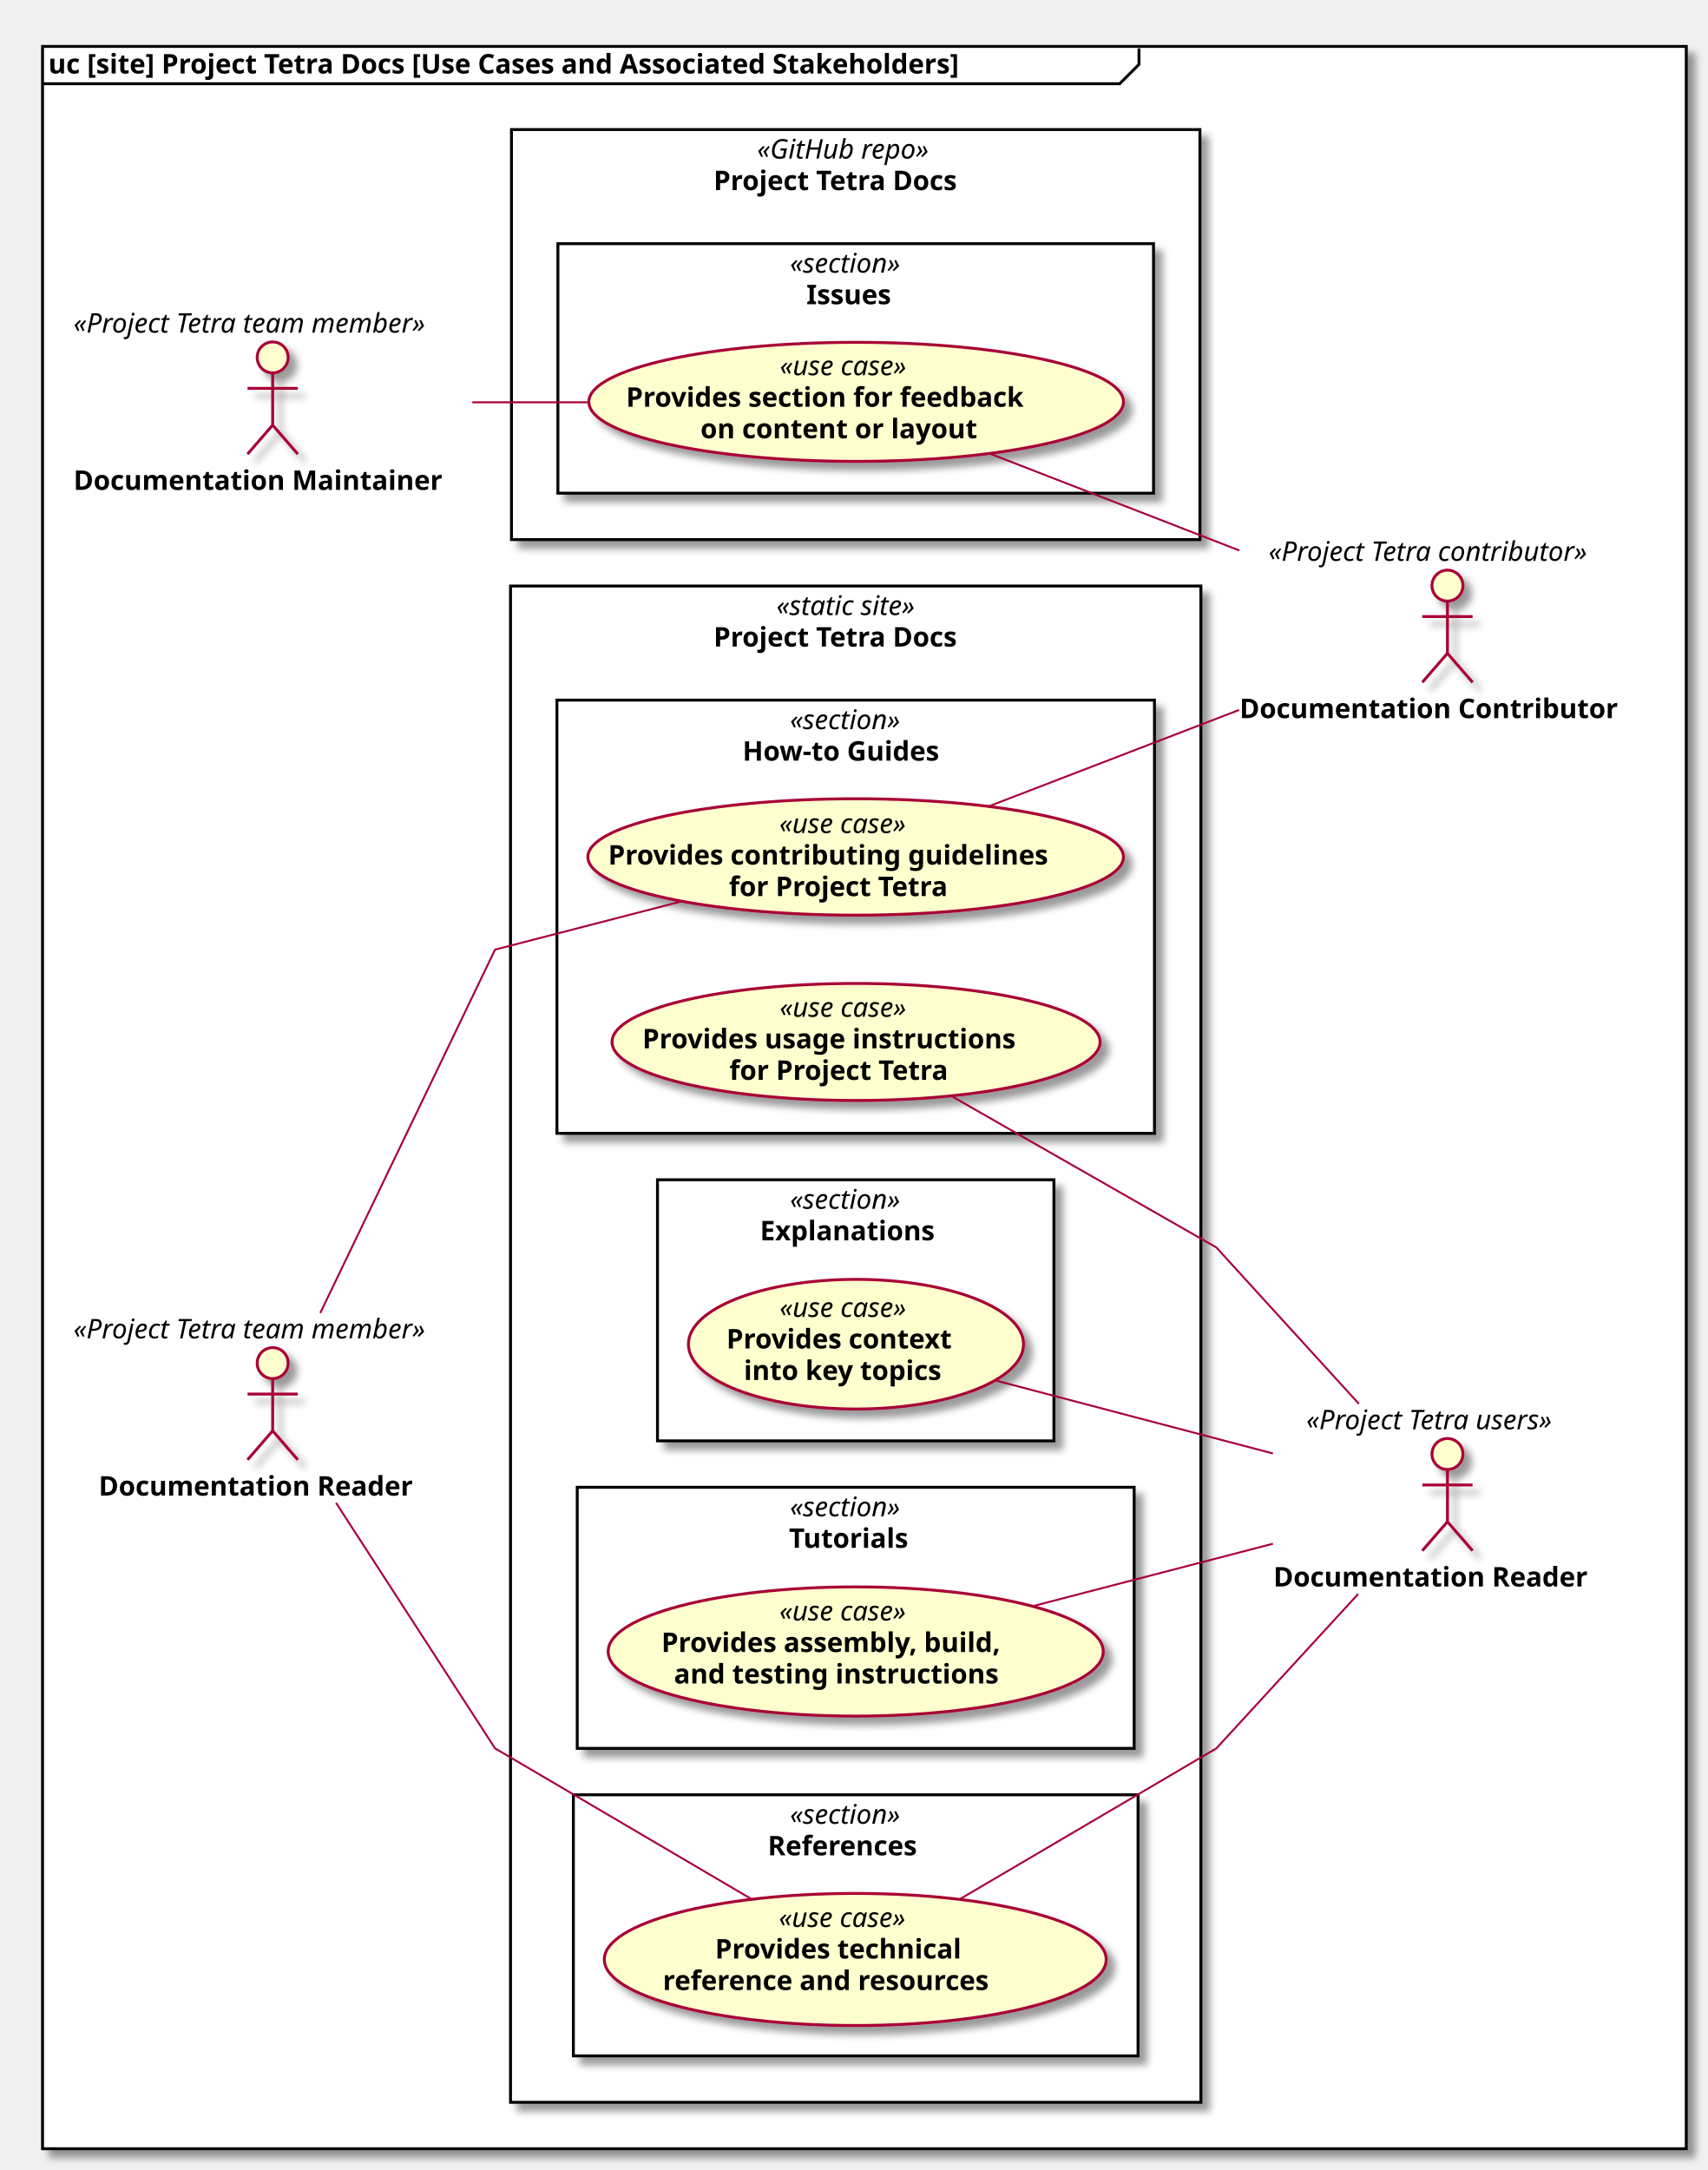
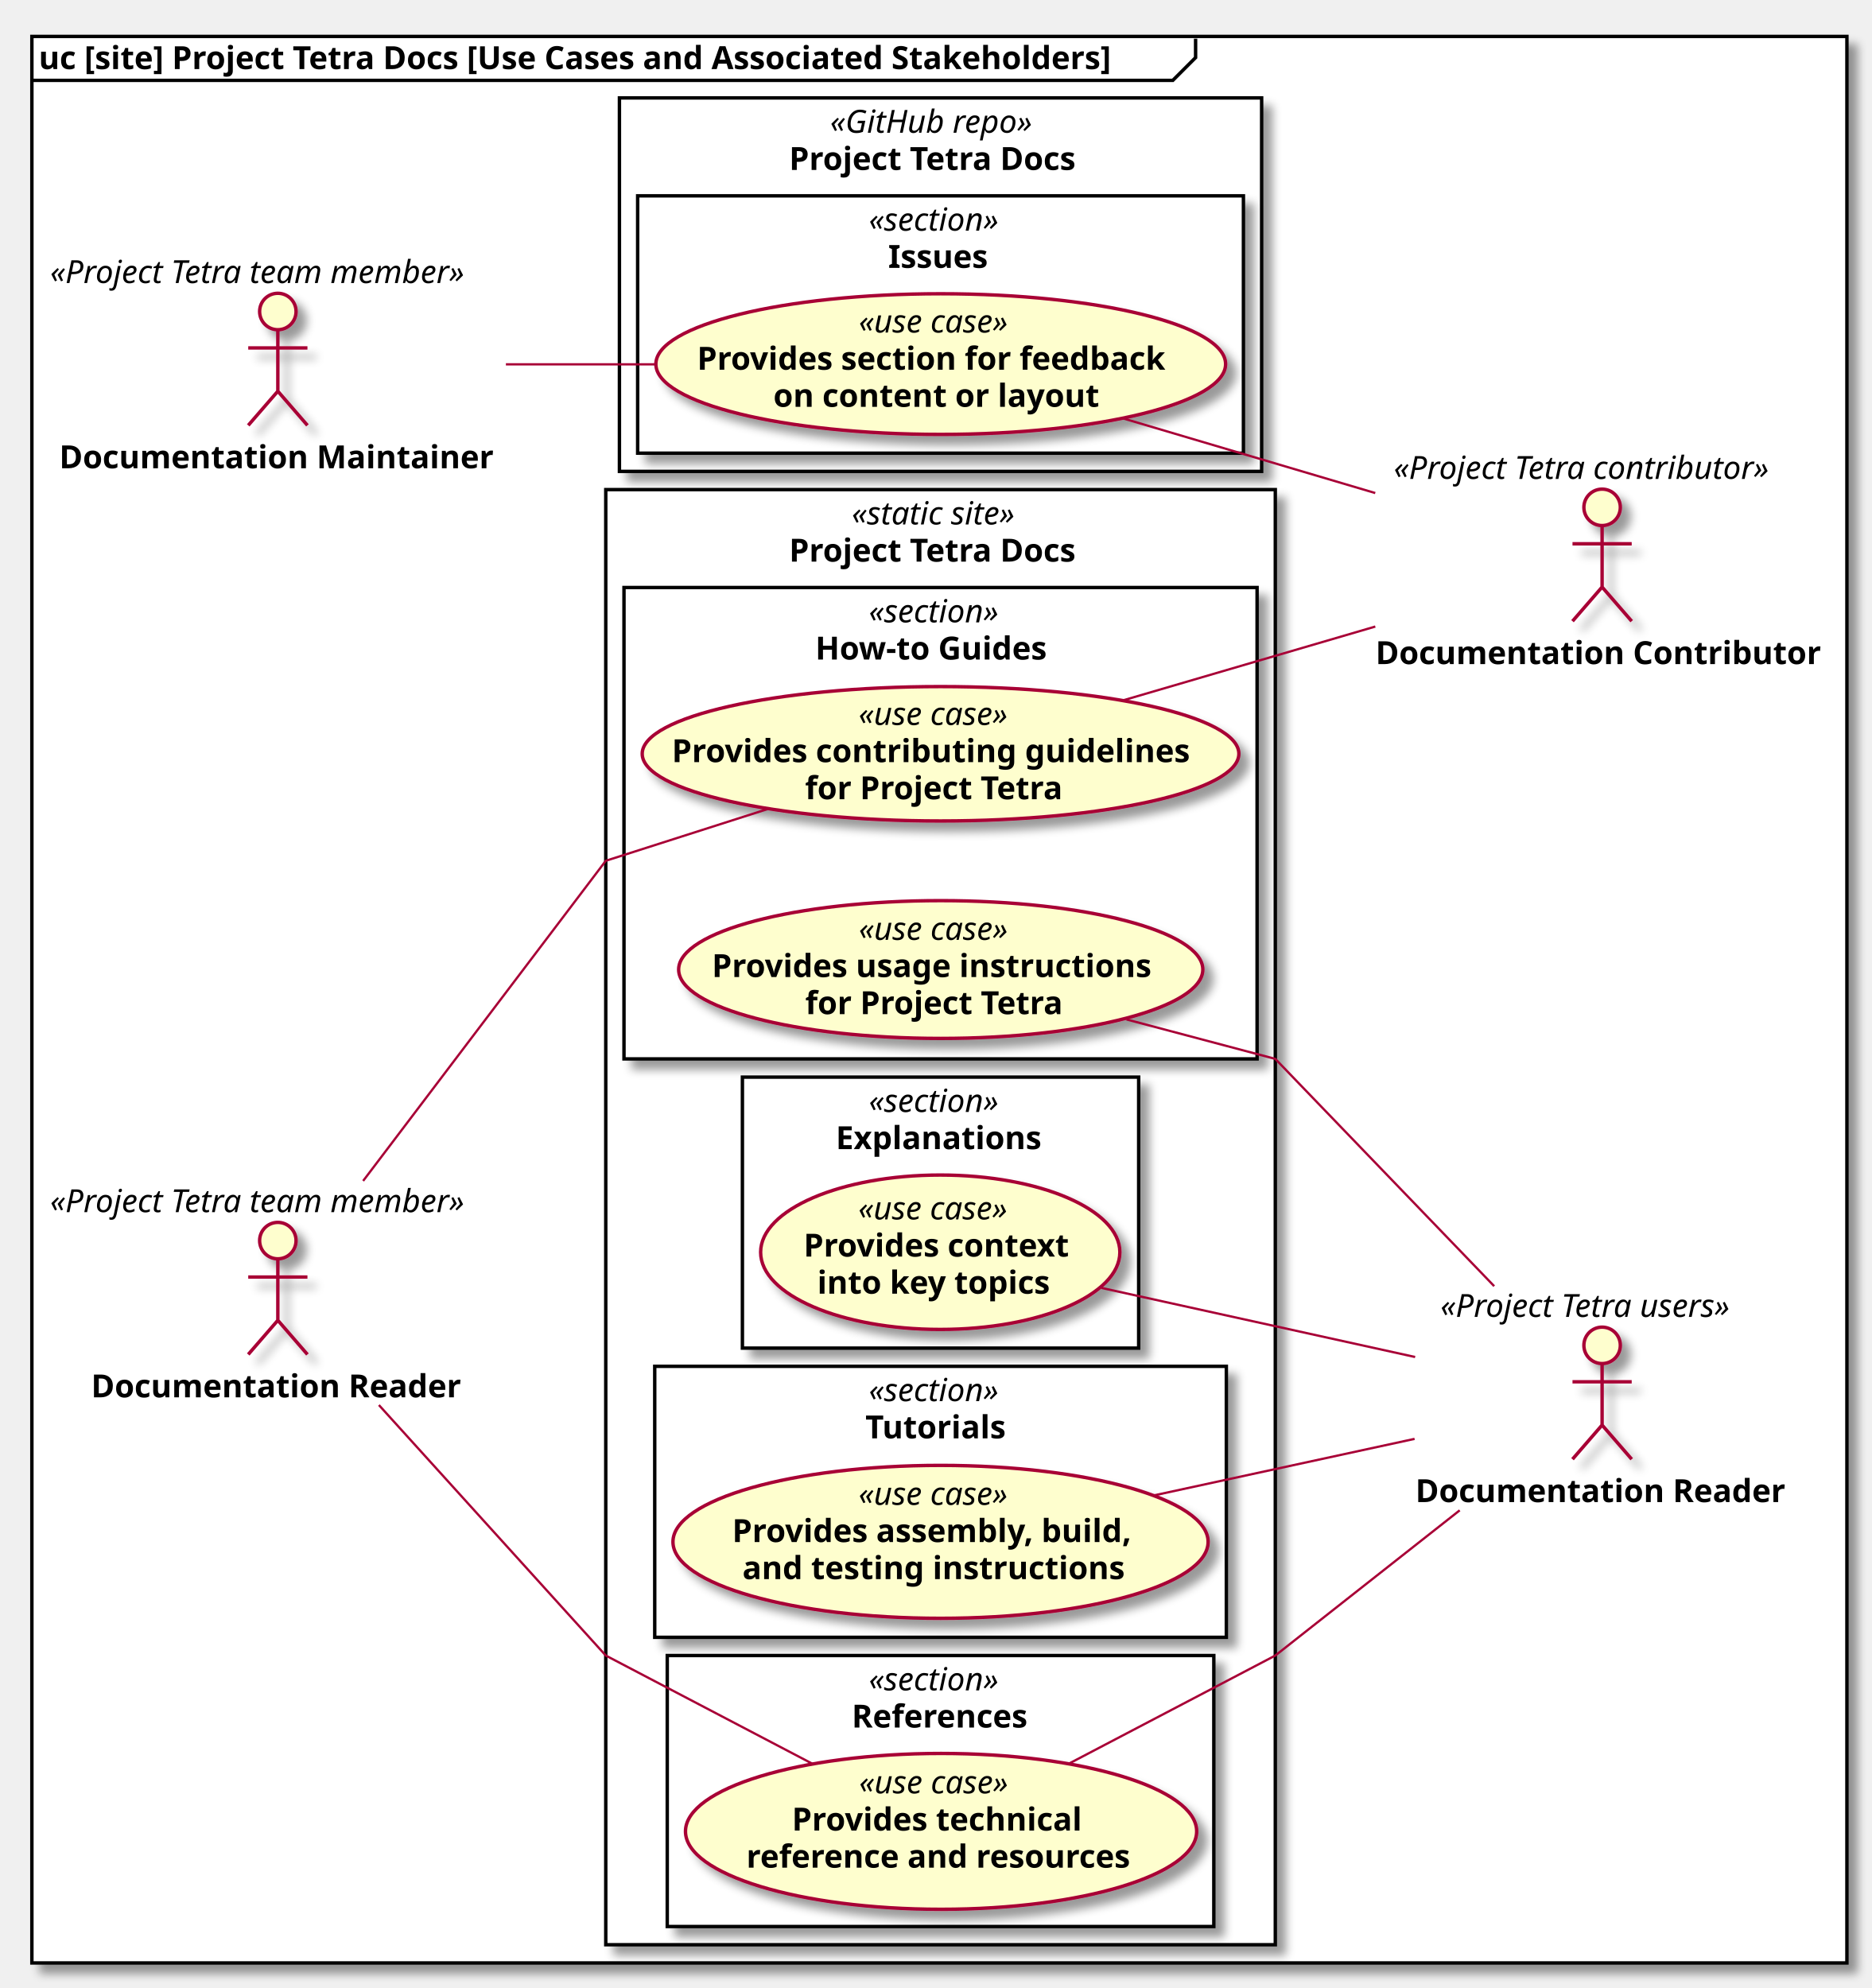
- <svg xmlns="http://www.w3.org/2000/svg" contentScriptType="application/ecmascript" contentStyleType="text/css" height="1122px" preserveAspectRatio="none" style="width:883px;height:1122px;" version="1.1" viewBox="0 0 883 1122" width="883px" zoomAndPan="magnify">
+ <svg xmlns="http://www.w3.org/2000/svg" contentScriptType="application/ecmascript" contentStyleType="text/css" height="873px" preserveAspectRatio="none" style="width:822px;height:873px;" version="1.1" viewBox="0 0 822 873" width="822px" zoomAndPan="magnify">
  <defs>
    <filter height="300%" id="fxtw5em5idc19" width="300%" x="-1" y="-1">
      <feGaussianBlur result="blurOut" stdDeviation="2.0" />
      <feColorMatrix in="blurOut" result="blurOut2" type="matrix" values="0 0 0 0 0 0 0 0 0 0 0 0 0 0 0 0 0 0 .4 0" />
      <feOffset dx="4.0" dy="4.0" in="blurOut2" result="blurOut3" />
      <feBlend in="SourceGraphic" in2="blurOut3" mode="normal" />
    </filter>
  </defs>
  <g>
-     <rect fill="#FFFFFF" filter="url(#fxtw5em5idc19)" height="1087" style="stroke: #000000; stroke-width: 1.5;" width="850" x="22" y="24" />
-     <path d="M589,25 L589,33.297 L579,43.297 L22,43.297 " fill="none" style="stroke: #000000; stroke-width: 1.5;" />
-     <text fill="#000000" font-family="sans-serif" font-size="14" font-weight="bold" lengthAdjust="spacingAndGlyphs" textLength="552" x="25" y="37.995">uc [site] Project Tetra Docs [Use Cases and Associated Stakeholders]</text>
-     <rect fill="#FFFFFF" filter="url(#fxtw5em5idc19)" height="784" style="stroke: #000000; stroke-width: 1.5;" width="357" x="264" y="303" />
-     <text fill="#000000" font-family="sans-serif" font-size="14" font-style="italic" lengthAdjust="spacingAndGlyphs" textLength="82" x="401.5" y="317.995">«static site»</text>
-     <text fill="#000000" font-family="sans-serif" font-size="14" font-weight="bold" lengthAdjust="spacingAndGlyphs" textLength="147" x="369" y="334.292">Project Tetra Docs</text>
-     <rect fill="#FFFFFF" filter="url(#fxtw5em5idc19)" height="135" style="stroke: #000000; stroke-width: 1.5;" width="205" x="340" y="610" />
-     <text fill="#000000" font-family="sans-serif" font-size="14" font-style="italic" lengthAdjust="spacingAndGlyphs" textLength="68" x="408.5" y="624.995">«section»</text>
-     <text fill="#000000" font-family="sans-serif" font-size="14" font-weight="bold" lengthAdjust="spacingAndGlyphs" textLength="99" x="393" y="641.292">Explanations</text>
-     <rect fill="#FFFFFF" filter="url(#fxtw5em5idc19)" height="135" style="stroke: #000000; stroke-width: 1.5;" width="288" x="298.5" y="769" />
-     <text fill="#000000" font-family="sans-serif" font-size="14" font-style="italic" lengthAdjust="spacingAndGlyphs" textLength="68" x="408.5" y="783.995">«section»</text>
-     <text fill="#000000" font-family="sans-serif" font-size="14" font-weight="bold" lengthAdjust="spacingAndGlyphs" textLength="69" x="408" y="800.292">Tutorials</text>
-     <rect fill="#FFFFFF" filter="url(#fxtw5em5idc19)" height="224" style="stroke: #000000; stroke-width: 1.5;" width="309" x="288" y="362" />
-     <text fill="#000000" font-family="sans-serif" font-size="14" font-style="italic" lengthAdjust="spacingAndGlyphs" textLength="68" x="408.5" y="376.995">«section»</text>
-     <text fill="#000000" font-family="sans-serif" font-size="14" font-weight="bold" lengthAdjust="spacingAndGlyphs" textLength="117" x="384" y="393.292">How-to Guides</text>
-     <rect fill="#FFFFFF" filter="url(#fxtw5em5idc19)" height="135" style="stroke: #000000; stroke-width: 1.5;" width="292" x="296.5" y="928" />
-     <text fill="#000000" font-family="sans-serif" font-size="14" font-style="italic" lengthAdjust="spacingAndGlyphs" textLength="68" x="408.5" y="942.995">«section»</text>
-     <text fill="#000000" font-family="sans-serif" font-size="14" font-weight="bold" lengthAdjust="spacingAndGlyphs" textLength="91" x="397" y="959.292">References</text>
-     <rect fill="#FFFFFF" filter="url(#fxtw5em5idc19)" height="212" style="stroke: #000000; stroke-width: 1.5;" width="356" x="264.5" y="67" />
-     <text fill="#000000" font-family="sans-serif" font-size="14" font-style="italic" lengthAdjust="spacingAndGlyphs" textLength="102" x="391.5" y="81.995">«GitHub repo»</text>
-     <text fill="#000000" font-family="sans-serif" font-size="14" font-weight="bold" lengthAdjust="spacingAndGlyphs" textLength="147" x="369" y="98.292">Project Tetra Docs</text>
-     <rect fill="#FFFFFF" filter="url(#fxtw5em5idc19)" height="129" style="stroke: #000000; stroke-width: 1.5;" width="308" x="288.5" y="126" />
-     <text fill="#000000" font-family="sans-serif" font-size="14" font-style="italic" lengthAdjust="spacingAndGlyphs" textLength="68" x="408.5" y="140.995">«section»</text>
-     <text fill="#000000" font-family="sans-serif" font-size="14" font-weight="bold" lengthAdjust="spacingAndGlyphs" textLength="51" x="417" y="157.292">Issues</text>
-     <ellipse cx="141" cy="184.797" fill="#FEFECE" filter="url(#fxtw5em5idc19)" rx="8" ry="8" style="stroke: #A80036; stroke-width: 1.5;" />
-     <path d="M141,192.797 L141,219.797 M128,200.797 L154,200.797 M141,219.797 L128,234.797 M141,219.797 L154,234.797 " fill="none" filter="url(#fxtw5em5idc19)" style="stroke: #A80036; stroke-width: 1.5;" />
-     <text fill="#000000" font-family="sans-serif" font-size="14" font-weight="bold" lengthAdjust="spacingAndGlyphs" textLength="206" x="38" y="253.292">Documentation Maintainer</text>
-     <text fill="#000000" font-family="sans-serif" font-size="14" font-style="italic" lengthAdjust="spacingAndGlyphs" textLength="206" x="38" y="171.995">«Project Tetra team member»</text>
-     <ellipse cx="141" cy="704.797" fill="#FEFECE" filter="url(#fxtw5em5idc19)" rx="8" ry="8" style="stroke: #A80036; stroke-width: 1.5;" />
-     <path d="M141,712.797 L141,739.797 M128,720.797 L154,720.797 M141,739.797 L128,754.797 M141,739.797 L154,754.797 " fill="none" filter="url(#fxtw5em5idc19)" style="stroke: #A80036; stroke-width: 1.5;" />
-     <text fill="#000000" font-family="sans-serif" font-size="14" font-weight="bold" lengthAdjust="spacingAndGlyphs" textLength="180" x="51" y="773.292">Documentation Reader</text>
-     <text fill="#000000" font-family="sans-serif" font-size="14" font-style="italic" lengthAdjust="spacingAndGlyphs" textLength="206" x="38" y="691.995">«Project Tetra team member»</text>
-     <ellipse cx="748.5" cy="302.797" fill="#FEFECE" filter="url(#fxtw5em5idc19)" rx="8" ry="8" style="stroke: #A80036; stroke-width: 1.5;" />
-     <path d="M748.5,310.797 L748.5,337.797 M735.5,318.797 L761.5,318.797 M748.5,337.797 L735.5,352.797 M748.5,337.797 L761.5,352.797 " fill="none" filter="url(#fxtw5em5idc19)" style="stroke: #A80036; stroke-width: 1.5;" />
-     <text fill="#000000" font-family="sans-serif" font-size="14" font-weight="bold" lengthAdjust="spacingAndGlyphs" textLength="215" x="641" y="371.292">Documentation Contributor</text>
-     <text fill="#000000" font-family="sans-serif" font-size="14" font-style="italic" lengthAdjust="spacingAndGlyphs" textLength="185" x="656" y="289.995">«Project Tetra contributor»</text>
-     <ellipse cx="748.5" cy="751.797" fill="#FEFECE" filter="url(#fxtw5em5idc19)" rx="8" ry="8" style="stroke: #A80036; stroke-width: 1.5;" />
-     <path d="M748.5,759.797 L748.5,786.797 M735.5,767.797 L761.5,767.797 M748.5,786.797 L735.5,801.797 M748.5,786.797 L761.5,801.797 " fill="none" filter="url(#fxtw5em5idc19)" style="stroke: #A80036; stroke-width: 1.5;" />
-     <text fill="#000000" font-family="sans-serif" font-size="14" font-weight="bold" lengthAdjust="spacingAndGlyphs" textLength="180" x="658.5" y="820.292">Documentation Reader</text>
-     <text fill="#000000" font-family="sans-serif" font-size="14" font-style="italic" lengthAdjust="spacingAndGlyphs" textLength="146" x="675.5" y="738.995">«Project Tetra users»</text>
-     <ellipse cx="442.645" cy="695.018" fill="#FEFECE" filter="url(#fxtw5em5idc19)" rx="86.645" ry="33.518" style="stroke: #A80036; stroke-width: 1.5;" />
-     <text fill="#000000" font-family="sans-serif" font-size="14" font-style="italic" lengthAdjust="spacingAndGlyphs" textLength="79" x="403.145" y="680.914">«use case»</text>
-     <text fill="#000000" font-family="sans-serif" font-size="14" font-weight="bold" lengthAdjust="spacingAndGlyphs" textLength="134" x="375.645" y="697.211">Provides context</text>
-     <text fill="#000000" font-family="sans-serif" font-size="14" font-weight="bold" lengthAdjust="spacingAndGlyphs" textLength="116" x="384.645" y="713.508">into key topics</text>
-     <ellipse cx="442.504" cy="853.905" fill="#FEFECE" filter="url(#fxtw5em5idc19)" rx="128.004" ry="33.406" style="stroke: #A80036; stroke-width: 1.5;" />
-     <text fill="#000000" font-family="sans-serif" font-size="14" font-style="italic" lengthAdjust="spacingAndGlyphs" textLength="79" x="403.004" y="837.855">«use case»</text>
-     <text fill="#000000" font-family="sans-serif" font-size="14" font-weight="bold" lengthAdjust="spacingAndGlyphs" textLength="201" x="342.004" y="854.152">Provides assembly, build,</text>
-     <text fill="#000000" font-family="sans-serif" font-size="14" font-weight="bold" lengthAdjust="spacingAndGlyphs" textLength="188" x="348.504" y="870.448">and testing instructions</text>
-     <ellipse cx="442.681" cy="538.751" fill="#FEFECE" filter="url(#fxtw5em5idc19)" rx="126.181" ry="30.251" style="stroke: #A80036; stroke-width: 1.5;" />
-     <text fill="#000000" font-family="sans-serif" font-size="14" font-style="italic" lengthAdjust="spacingAndGlyphs" textLength="79" x="403.181" y="525.736">«use case»</text>
-     <text fill="#000000" font-family="sans-serif" font-size="14" font-weight="bold" lengthAdjust="spacingAndGlyphs" textLength="221" x="332.181" y="542.033">Provides usage instructions</text>
-     <text fill="#000000" font-family="sans-serif" font-size="14" font-weight="bold" lengthAdjust="spacingAndGlyphs" textLength="131" x="377.181" y="558.33">for Project Tetra</text>
-     <ellipse cx="442.475" cy="443.095" fill="#FEFECE" filter="url(#fxtw5em5idc19)" rx="138.475" ry="30.095" style="stroke: #A80036; stroke-width: 1.5;" />
-     <text fill="#000000" font-family="sans-serif" font-size="14" font-style="italic" lengthAdjust="spacingAndGlyphs" textLength="79" x="402.975" y="430.719">«use case»</text>
-     <text fill="#000000" font-family="sans-serif" font-size="14" font-weight="bold" lengthAdjust="spacingAndGlyphs" textLength="256" x="314.475" y="447.016">Provides contributing guidelines</text>
-     <text fill="#000000" font-family="sans-serif" font-size="14" font-weight="bold" lengthAdjust="spacingAndGlyphs" textLength="131" x="376.975" y="463.313">for Project Tetra</text>
-     <ellipse cx="442.266" cy="1013.144" fill="#FEFECE" filter="url(#fxtw5em5idc19)" rx="129.766" ry="34.144" style="stroke: #A80036; stroke-width: 1.5;" />
-     <text fill="#000000" font-family="sans-serif" font-size="14" font-style="italic" lengthAdjust="spacingAndGlyphs" textLength="79" x="402.766" y="996.347">«use case»</text>
-     <text fill="#000000" font-family="sans-serif" font-size="14" font-weight="bold" lengthAdjust="spacingAndGlyphs" textLength="145" x="369.766" y="1012.644">Provides technical</text>
-     <text fill="#000000" font-family="sans-serif" font-size="14" font-weight="bold" lengthAdjust="spacingAndGlyphs" textLength="199" x="342.766" y="1028.941">reference and resources</text>
-     <ellipse cx="442.733" cy="207.78" fill="#FEFECE" filter="url(#fxtw5em5idc19)" rx="138.233" ry="30.78" style="stroke: #A80036; stroke-width: 1.5;" />
-     <text fill="#000000" font-family="sans-serif" font-size="14" font-style="italic" lengthAdjust="spacingAndGlyphs" textLength="79" x="403.233" y="194.008">«use case»</text>
-     <text fill="#000000" font-family="sans-serif" font-size="14" font-weight="bold" lengthAdjust="spacingAndGlyphs" textLength="238" x="323.733" y="210.305">Provides section for feedback</text>
-     <text fill="#000000" font-family="sans-serif" font-size="14" font-weight="bold" lengthAdjust="spacingAndGlyphs" textLength="161" x="362.233" y="226.602">on content or layout</text>
-     <path d="M244.23,208 C263.55,208 284.05,208 304.24,208 " fill="none" id="a1-uc6" style="stroke: #A80036; stroke-width: 1.0;" />
-     <path d="M165.62,678.89 C199.01,609.47 256,491 256,491 C256,491 305.13,478.29 352.82,465.95 " fill="none" id="a2-uc4" style="stroke: #A80036; stroke-width: 1.0;" />
-     <path d="M173.76,777.03 C207.49,829.1 256,904 256,904 C256,904 333.53,949.56 388.34,981.76 " fill="none" id="a2-uc5" style="stroke: #A80036; stroke-width: 1.0;" />
-     <path d="M512.48,234.78 C550.41,249.5 598.28,268.08 640.91,284.63 " fill="none" id="uc6-a3" style="stroke: #A80036; stroke-width: 1.0;" />
-     <path d="M511.35,416.89 C549.41,402.24 597.75,383.64 640.76,367.08 " fill="none" id="uc4-a3" style="stroke: #A80036; stroke-width: 1.0;" />
-     <path d="M514.39,713.66 C557.29,724.94 612.37,739.44 658.23,751.51 " fill="none" id="uc1-a4" style="stroke: #A80036; stroke-width: 1.0;" />
-     <path d="M533.89,830.51 C573.18,820.3 619.08,808.37 658.25,798.19 " fill="none" id="uc2-a4" style="stroke: #A80036; stroke-width: 1.0;" />
-     <path d="M492.72,567.13 C547.68,598.53 629,645 629,645 C629,645 669.14,689.04 702.7,725.85 " fill="none" id="uc3-a4" style="stroke: #A80036; stroke-width: 1.0;" />
-     <path d="M496.66,981.76 C551.47,949.56 629,904 629,904 C629,904 668.87,860.59 702.36,824.14 " fill="none" id="uc5-a4" style="stroke: #A80036; stroke-width: 1.0;" />
+     <rect fill="#FFFFFF" filter="url(#fxtw5em5idc19)" height="846" style="stroke: #000000; stroke-width: 1.5;" width="797" x="14" y="16" />
+     <path d="M525,17 L525,25.29 L515,35.29 L14,35.29 " fill="none" style="stroke: #000000; stroke-width: 1.5;" />
+     <text fill="#000000" font-family="sans-serif" font-size="14" font-weight="bold" lengthAdjust="spacingAndGlyphs" textLength="496" x="17" y="30.337">uc [site] Project Tetra Docs [Use Cases and Associated Stakeholders]</text>
+     <rect fill="#FFFFFF" filter="url(#fxtw5em5idc19)" height="639" style="stroke: #000000; stroke-width: 1.5;" width="294" x="266" y="215" />
+     <text fill="#000000" font-family="sans-serif" font-size="14" font-style="italic" lengthAdjust="spacingAndGlyphs" textLength="78" x="374" y="230.303">«static site»</text>
+     <text fill="#000000" font-family="sans-serif" font-size="14" font-weight="bold" lengthAdjust="spacingAndGlyphs" textLength="133" x="346.5" y="246.627">Project Tetra Docs</text>
+     <rect fill="#FFFFFF" filter="url(#fxtw5em5idc19)" height="119" style="stroke: #000000; stroke-width: 1.5;" width="174" x="326" y="473" />
+     <text fill="#000000" font-family="sans-serif" font-size="14" font-style="italic" lengthAdjust="spacingAndGlyphs" textLength="63" x="381.5" y="488.303">«section»</text>
+     <text fill="#000000" font-family="sans-serif" font-size="14" font-weight="bold" lengthAdjust="spacingAndGlyphs" textLength="92" x="367" y="504.627">Explanations</text>
+     <rect fill="#FFFFFF" filter="url(#fxtw5em5idc19)" height="119" style="stroke: #000000; stroke-width: 1.5;" width="251" x="287.5" y="600" />
+     <text fill="#000000" font-family="sans-serif" font-size="14" font-style="italic" lengthAdjust="spacingAndGlyphs" textLength="63" x="381.5" y="615.303">«section»</text>
+     <text fill="#000000" font-family="sans-serif" font-size="14" font-weight="bold" lengthAdjust="spacingAndGlyphs" textLength="66" x="380" y="631.627">Tutorials</text>
+     <rect fill="#FFFFFF" filter="url(#fxtw5em5idc19)" height="207" style="stroke: #000000; stroke-width: 1.5;" width="278" x="274" y="258" />
+     <text fill="#000000" font-family="sans-serif" font-size="14" font-style="italic" lengthAdjust="spacingAndGlyphs" textLength="63" x="381.5" y="273.303">«section»</text>
+     <text fill="#000000" font-family="sans-serif" font-size="14" font-weight="bold" lengthAdjust="spacingAndGlyphs" textLength="110" x="358" y="289.627">How-to Guides</text>
+     <rect fill="#FFFFFF" filter="url(#fxtw5em5idc19)" height="119" style="stroke: #000000; stroke-width: 1.5;" width="240" x="293" y="727" />
+     <text fill="#000000" font-family="sans-serif" font-size="14" font-style="italic" lengthAdjust="spacingAndGlyphs" textLength="63" x="381.5" y="742.303">«section»</text>
+     <text fill="#000000" font-family="sans-serif" font-size="14" font-weight="bold" lengthAdjust="spacingAndGlyphs" textLength="78" x="374" y="758.627">References</text>
+     <rect fill="#FFFFFF" filter="url(#fxtw5em5idc19)" height="164" style="stroke: #000000; stroke-width: 1.5;" width="282" x="272" y="43" />
+     <text fill="#000000" font-family="sans-serif" font-size="14" font-style="italic" lengthAdjust="spacingAndGlyphs" textLength="97" x="364.5" y="58.303">«GitHub repo»</text>
+     <text fill="#000000" font-family="sans-serif" font-size="14" font-weight="bold" lengthAdjust="spacingAndGlyphs" textLength="133" x="346.5" y="74.627">Project Tetra Docs</text>
+     <rect fill="#FFFFFF" filter="url(#fxtw5em5idc19)" height="113" style="stroke: #000000; stroke-width: 1.5;" width="266" x="280" y="86" />
+     <text fill="#000000" font-family="sans-serif" font-size="14" font-style="italic" lengthAdjust="spacingAndGlyphs" textLength="63" x="381.5" y="101.303">«section»</text>
+     <text fill="#000000" font-family="sans-serif" font-size="14" font-weight="bold" lengthAdjust="spacingAndGlyphs" textLength="46" x="390" y="117.627">Issues</text>
+     <ellipse cx="122" cy="136.79" fill="#FEFECE" filter="url(#fxtw5em5idc19)" rx="8" ry="8" style="stroke: #A80036; stroke-width: 1.5;" />
+     <path d="M122,144.79 L122,171.79 M109,152.79 L135,152.79 M122,171.79 L109,186.79 M122,171.79 L135,186.79 " fill="none" filter="url(#fxtw5em5idc19)" style="stroke: #A80036; stroke-width: 1.5;" />
+     <text fill="#000000" font-family="sans-serif" font-size="14" font-weight="bold" lengthAdjust="spacingAndGlyphs" textLength="192" x="26" y="205.627">Documentation Maintainer</text>
+     <text fill="#000000" font-family="sans-serif" font-size="14" font-style="italic" lengthAdjust="spacingAndGlyphs" textLength="200" x="22" y="124.303">«Project Tetra team member»</text>
+     <ellipse cx="122" cy="544.79" fill="#FEFECE" filter="url(#fxtw5em5idc19)" rx="8" ry="8" style="stroke: #A80036; stroke-width: 1.5;" />
+     <path d="M122,552.79 L122,579.79 M109,560.79 L135,560.79 M122,579.79 L109,594.79 M122,579.79 L135,594.79 " fill="none" filter="url(#fxtw5em5idc19)" style="stroke: #A80036; stroke-width: 1.5;" />
+     <text fill="#000000" font-family="sans-serif" font-size="14" font-weight="bold" lengthAdjust="spacingAndGlyphs" textLength="164" x="40" y="613.627">Documentation Reader</text>
+     <text fill="#000000" font-family="sans-serif" font-size="14" font-style="italic" lengthAdjust="spacingAndGlyphs" textLength="200" x="22" y="532.303">«Project Tetra team member»</text>
+     <ellipse cx="703.5" cy="222.79" fill="#FEFECE" filter="url(#fxtw5em5idc19)" rx="8" ry="8" style="stroke: #A80036; stroke-width: 1.5;" />
+     <path d="M703.5,230.79 L703.5,257.79 M690.5,238.79 L716.5,238.79 M703.5,257.79 L690.5,272.79 M703.5,257.79 L716.5,272.79 " fill="none" filter="url(#fxtw5em5idc19)" style="stroke: #A80036; stroke-width: 1.5;" />
+     <text fill="#000000" font-family="sans-serif" font-size="14" font-weight="bold" lengthAdjust="spacingAndGlyphs" textLength="199" x="604" y="291.627">Documentation Contributor</text>
+     <text fill="#000000" font-family="sans-serif" font-size="14" font-style="italic" lengthAdjust="spacingAndGlyphs" textLength="183" x="612" y="210.303">«Project Tetra contributor»</text>
+     <ellipse cx="703.5" cy="590.79" fill="#FEFECE" filter="url(#fxtw5em5idc19)" rx="8" ry="8" style="stroke: #A80036; stroke-width: 1.5;" />
+     <path d="M703.5,598.79 L703.5,625.79 M690.5,606.79 L716.5,606.79 M703.5,625.79 L690.5,640.79 M703.5,625.79 L716.5,640.79 " fill="none" filter="url(#fxtw5em5idc19)" style="stroke: #A80036; stroke-width: 1.5;" />
+     <text fill="#000000" font-family="sans-serif" font-size="14" font-weight="bold" lengthAdjust="spacingAndGlyphs" textLength="164" x="621.5" y="659.627">Documentation Reader</text>
+     <text fill="#000000" font-family="sans-serif" font-size="14" font-style="italic" lengthAdjust="spacingAndGlyphs" textLength="142" x="632.5" y="578.303">«Project Tetra users»</text>
+     <ellipse cx="412.872" cy="549.899" fill="#FEFECE" filter="url(#fxtw5em5idc19)" rx="78.872" ry="33.899" style="stroke: #A80036; stroke-width: 1.5;" />
+     <text fill="#000000" font-family="sans-serif" font-size="14" font-style="italic" lengthAdjust="spacingAndGlyphs" textLength="72" x="376.872" y="535.49">«use case»</text>
+     <text fill="#000000" font-family="sans-serif" font-size="14" font-weight="bold" lengthAdjust="spacingAndGlyphs" textLength="120" x="352.872" y="551.814">Provides context</text>
+     <text fill="#000000" font-family="sans-serif" font-size="14" font-weight="bold" lengthAdjust="spacingAndGlyphs" textLength="108" x="358.872" y="568.104">into key topics</text>
+     <ellipse cx="412.998" cy="677.077" fill="#FEFECE" filter="url(#fxtw5em5idc19)" rx="117.498" ry="33.577" style="stroke: #A80036; stroke-width: 1.5;" />
+     <text fill="#000000" font-family="sans-serif" font-size="14" font-style="italic" lengthAdjust="spacingAndGlyphs" textLength="72" x="376.998" y="660.841">«use case»</text>
+     <text fill="#000000" font-family="sans-serif" font-size="14" font-weight="bold" lengthAdjust="spacingAndGlyphs" textLength="183" x="321.498" y="677.165">Provides assembly, build,</text>
+     <text fill="#000000" font-family="sans-serif" font-size="14" font-weight="bold" lengthAdjust="spacingAndGlyphs" textLength="174" x="325.998" y="693.455">and testing instructions</text>
+     <ellipse cx="413.088" cy="425.752" fill="#FEFECE" filter="url(#fxtw5em5idc19)" rx="115.088" ry="30.252" style="stroke: #A80036; stroke-width: 1.5;" />
+     <text fill="#000000" font-family="sans-serif" font-size="14" font-style="italic" lengthAdjust="spacingAndGlyphs" textLength="72" x="377.088" y="412.734">«use case»</text>
+     <text fill="#000000" font-family="sans-serif" font-size="14" font-weight="bold" lengthAdjust="spacingAndGlyphs" textLength="201" x="312.588" y="429.058">Provides usage instructions</text>
+     <text fill="#000000" font-family="sans-serif" font-size="14" font-weight="bold" lengthAdjust="spacingAndGlyphs" textLength="119" x="353.588" y="445.348">for Project Tetra</text>
+     <ellipse cx="413.001" cy="331.006" fill="#FEFECE" filter="url(#fxtw5em5idc19)" rx="131.001" ry="29.506" style="stroke: #A80036; stroke-width: 1.5;" />
+     <text fill="#000000" font-family="sans-serif" font-size="14" font-style="italic" lengthAdjust="spacingAndGlyphs" textLength="72" x="377.001" y="318.36">«use case»</text>
+     <text fill="#000000" font-family="sans-serif" font-size="14" font-weight="bold" lengthAdjust="spacingAndGlyphs" textLength="236" x="295.001" y="334.684">Provides contributing guidelines</text>
+     <text fill="#000000" font-family="sans-serif" font-size="14" font-weight="bold" lengthAdjust="spacingAndGlyphs" textLength="119" x="353.501" y="350.974">for Project Tetra</text>
+     <ellipse cx="413.236" cy="804.218" fill="#FEFECE" filter="url(#fxtw5em5idc19)" rx="112.236" ry="34.218" style="stroke: #A80036; stroke-width: 1.5;" />
+     <text fill="#000000" font-family="sans-serif" font-size="14" font-style="italic" lengthAdjust="spacingAndGlyphs" textLength="72" x="377.236" y="787.534">«use case»</text>
+     <text fill="#000000" font-family="sans-serif" font-size="14" font-weight="bold" lengthAdjust="spacingAndGlyphs" textLength="131" x="347.736" y="803.858">Provides technical</text>
+     <text fill="#000000" font-family="sans-serif" font-size="14" font-weight="bold" lengthAdjust="spacingAndGlyphs" textLength="171" x="327.736" y="820.148">reference and resources</text>
+     <ellipse cx="413.09" cy="159.881" fill="#FEFECE" filter="url(#fxtw5em5idc19)" rx="125.09" ry="30.881" style="stroke: #A80036; stroke-width: 1.5;" />
+     <text fill="#000000" font-family="sans-serif" font-size="14" font-style="italic" lengthAdjust="spacingAndGlyphs" textLength="72" x="377.09" y="146.03">«use case»</text>
+     <text fill="#000000" font-family="sans-serif" font-size="14" font-weight="bold" lengthAdjust="spacingAndGlyphs" textLength="214" x="306.09" y="162.354">Provides section for feedback</text>
+     <text fill="#000000" font-family="sans-serif" font-size="14" font-weight="bold" lengthAdjust="spacingAndGlyphs" textLength="147" x="339.59" y="178.644">on content or layout</text>
+     <path d="M222.146,160 C243.354,160 265.991,160 287.99,160 " fill="none" id="a1-uc6" style="stroke: #A80036; stroke-width: 1.0;" />
+     <path d="M159.458,518.576 C202.125,462.28 266,378 266,378 C266,378 301.329,366.704 337.347,355.188 " fill="none" id="a2-uc4" style="stroke: #A80036; stroke-width: 1.0;" />
+     <path d="M166.38,617.003 C208.69,663.721 266,727 266,727 C266,727 315.132,752.736 356.586,774.45 " fill="none" id="a2-uc5" style="stroke: #A80036; stroke-width: 1.0;" />
+     <path d="M493.535,183.842 C527.705,193.958 567.882,205.851 603.893,216.512 " fill="none" id="uc6-a3" style="stroke: #A80036; stroke-width: 1.0;" />
+     <path d="M493.149,307.548 C527.41,297.524 567.762,285.717 603.914,275.139 " fill="none" id="uc4-a3" style="stroke: #A80036; stroke-width: 1.0;" />
+     <path d="M483.693,565.574 C525.26,574.732 578.003,586.352 621.404,595.913 " fill="none" id="uc1-a4" style="stroke: #A80036; stroke-width: 1.0;" />
+     <path d="M506.916,656.633 C543.717,648.652 585.563,639.577 621.16,631.857 " fill="none" id="uc2-a4" style="stroke: #A80036; stroke-width: 1.0;" />
+     <path d="M494.668,447.667 C528.503,456.644 560,465 560,465 C560,465 614.317,521.399 656.115,564.799 " fill="none" id="uc3-a4" style="stroke: #A80036; stroke-width: 1.0;" />
+     <path d="M469.414,774.45 C510.868,752.736 560,727 560,727 C560,727 602.306,693.686 640.976,663.235 " fill="none" id="uc5-a4" style="stroke: #A80036; stroke-width: 1.0;" />
  </g>
</svg>
